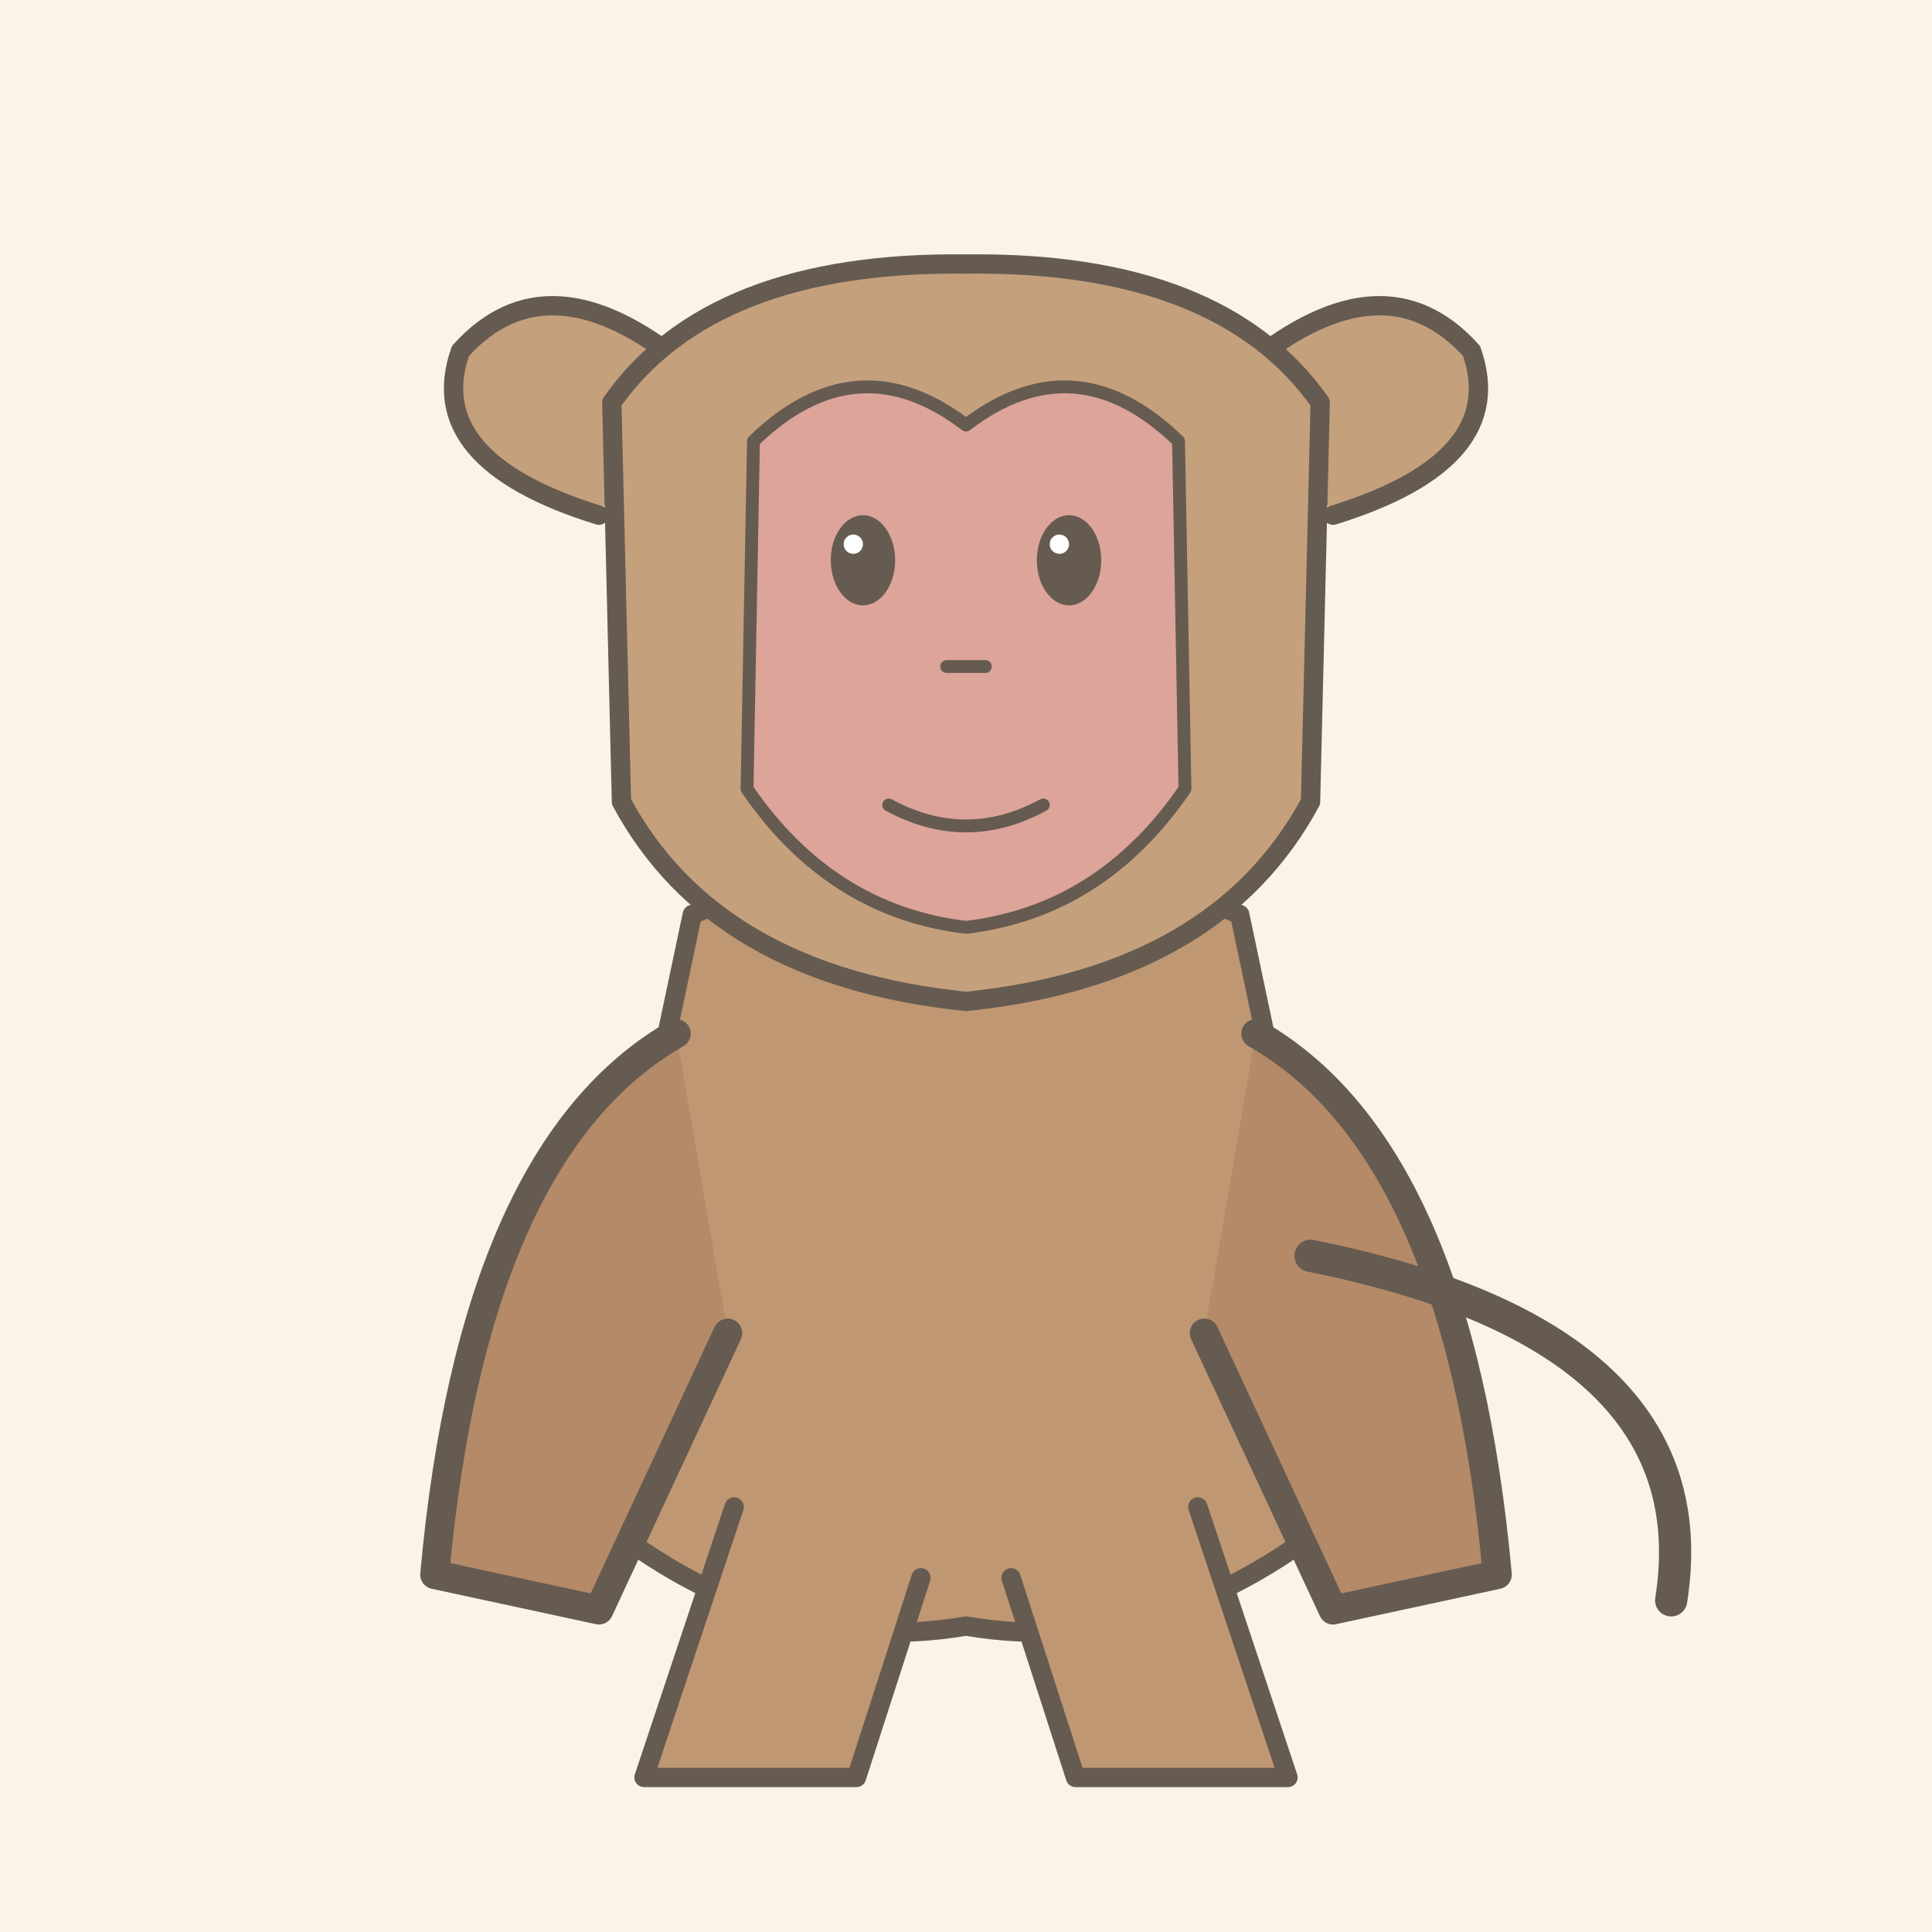
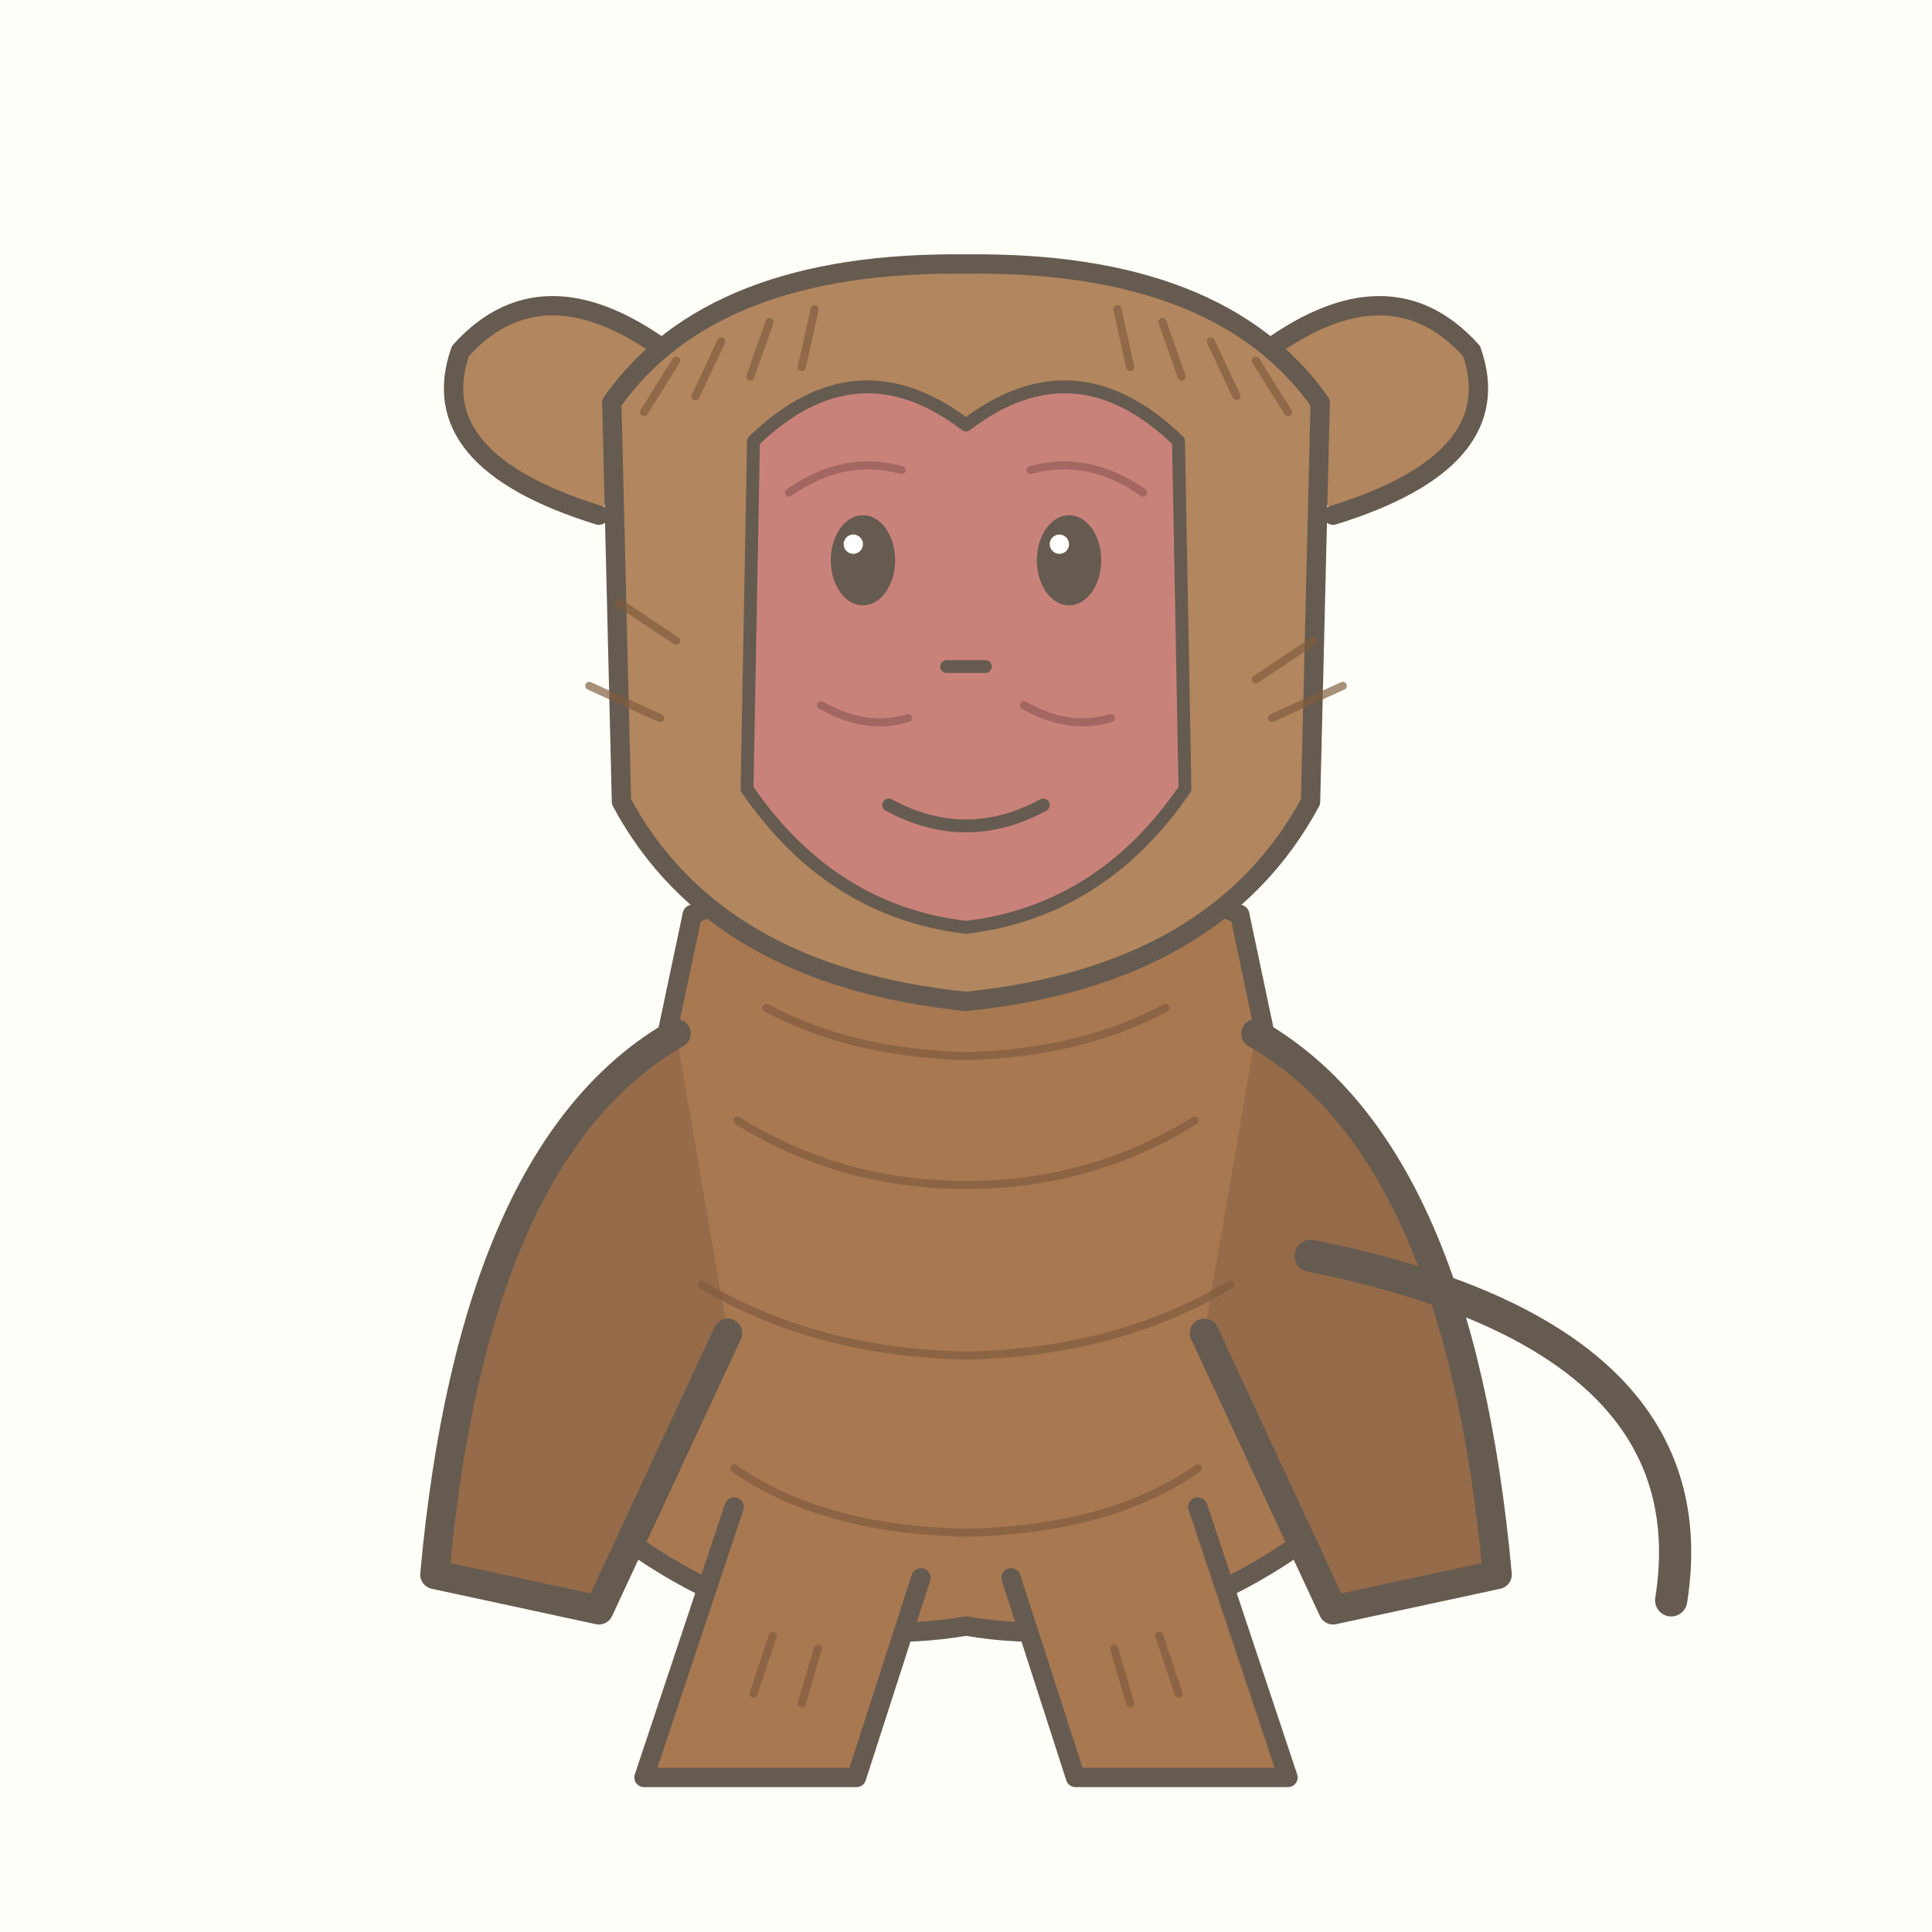
<svg xmlns="http://www.w3.org/2000/svg" width="600" height="600" viewBox="0 0 600 600" data-full-animal="macaque-face" data-illustration="incomplete">
-   <rect width="600" height="600" fill="#fbf4e6" />
-   <path d="M215 284Q300 248 385 284L423 464Q365 516 300 505Q235 516 177 464Z" fill="#bf9772" stroke="#665b50" stroke-width="6" stroke-linecap="round" stroke-linejoin="round" />
-   <path d="M210 321Q147 357 135 489L186 500L226 414M390 321Q453 357 465 489L414 500L374 414" fill="#b48a68" stroke="#665b50" stroke-width="9" stroke-linecap="round" stroke-linejoin="round" />
-   <path d="M228 468L200 552L266 552L286 490M372 468L400 552L334 552L314 490" fill="#bf9772" stroke="#665b50" stroke-width="6" stroke-linecap="round" stroke-linejoin="round" />
-   <path d="M186 160Q131 143 143 109Q170 79 212 113M414 160Q469 143 457 109Q430 79 388 113" fill="#c5a07d" stroke="#665b50" stroke-width="6" stroke-linecap="round" stroke-linejoin="round" />
-   <path d="M190 125Q221 81 300 82Q379 81 410 125L407 249Q378 303 300 311Q222 303 193 249Z" fill="#c5a07d" stroke="#665b50" stroke-width="6" stroke-linecap="round" stroke-linejoin="round" />
-   <path d="M234 137Q266 106 300 132Q334 106 366 137L368 245Q342 283 300 288Q258 283 232 245Z" fill="#dda49a" stroke="#665b50" stroke-width="4" stroke-linecap="round" stroke-linejoin="round" />
+   <rect width="600" height="600" fill="#fffef8" />
+   <path d="M215 284Q300 248 385 284L423 464Q365 516 300 505Q235 516 177 464Z" fill="#a87851" stroke="#665b50" stroke-width="6" stroke-linecap="round" stroke-linejoin="round" />
+   <path d="M210 321Q147 357 135 489L186 500L226 414M390 321Q453 357 465 489L414 500L374 414" fill="#966b49" stroke="#665b50" stroke-width="9" stroke-linecap="round" stroke-linejoin="round" />
+   <path d="M228 468L200 552L266 552L286 490M372 468L400 552L334 552L314 490" fill="#a87851" stroke="#665b50" stroke-width="6" stroke-linecap="round" stroke-linejoin="round" />
+   <path d="M186 160Q131 143 143 109Q170 79 212 113M414 160Q469 143 457 109Q430 79 388 113" fill="#b2865e" stroke="#665b50" stroke-width="6" stroke-linecap="round" stroke-linejoin="round" />
+   <path d="M190 125Q221 81 300 82Q379 81 410 125L407 249Q378 303 300 311Q222 303 193 249Z" fill="#b2865e" stroke="#665b50" stroke-width="6" stroke-linecap="round" stroke-linejoin="round" />
+   <path d="M234 137Q266 106 300 132Q334 106 366 137L368 245Q342 283 300 288Q258 283 232 245Z" fill="#c9827a" stroke="#665b50" stroke-width="4" stroke-linecap="round" stroke-linejoin="round" />
  <ellipse cx="268" cy="174" rx="10" ry="14" fill="#665b50" />
  <circle cx="265" cy="169" r="3" fill="white" />
  <ellipse cx="332" cy="174" rx="10" ry="14" fill="#665b50" />
  <circle cx="329" cy="169" r="3" fill="white" />
  <path d="M294 207L306 207M276 250Q300 263 324 250" fill="none" stroke="#665b50" stroke-width="4" stroke-linecap="round" stroke-linejoin="round" />
  <path d="M407 390Q532 415 519 497" fill="none" stroke="#665b50" stroke-width="10" stroke-linecap="round" stroke-linejoin="round" />
+   <g fill="none" stroke="#805b3e" stroke-width="2.5" stroke-linecap="round" opacity=".68">
+     <path d="M210 112l-10 16M224 106l-8 17M239 100l-6 17M253 96l-4 18M347 96l4 18M361 100l6 17M376 106l8 17M390 112l10 16M192 187l18 12M183 213l22 10M408 199l-18 12M417 213l-22 10M238 313q26 14 62 15q36-1 62-15M229 348q32 20 71 20q39 0 71-20M218 399q35 21 82 22q47-1 82-22M228 456q27 19 72 20q45-1 72-20M240 508l-6 18M254 512l-5 17M346 512l5 17M360 508l6 18" />
+   </g>
+   <path d="M245 153q17-12 35-7M320 146q18-5 35 7M255 219q14 8 27 4M345 223q-13 4-27-4" fill="none" stroke="#955d58" stroke-width="2.5" stroke-linecap="round" opacity=".75" />
</svg>
